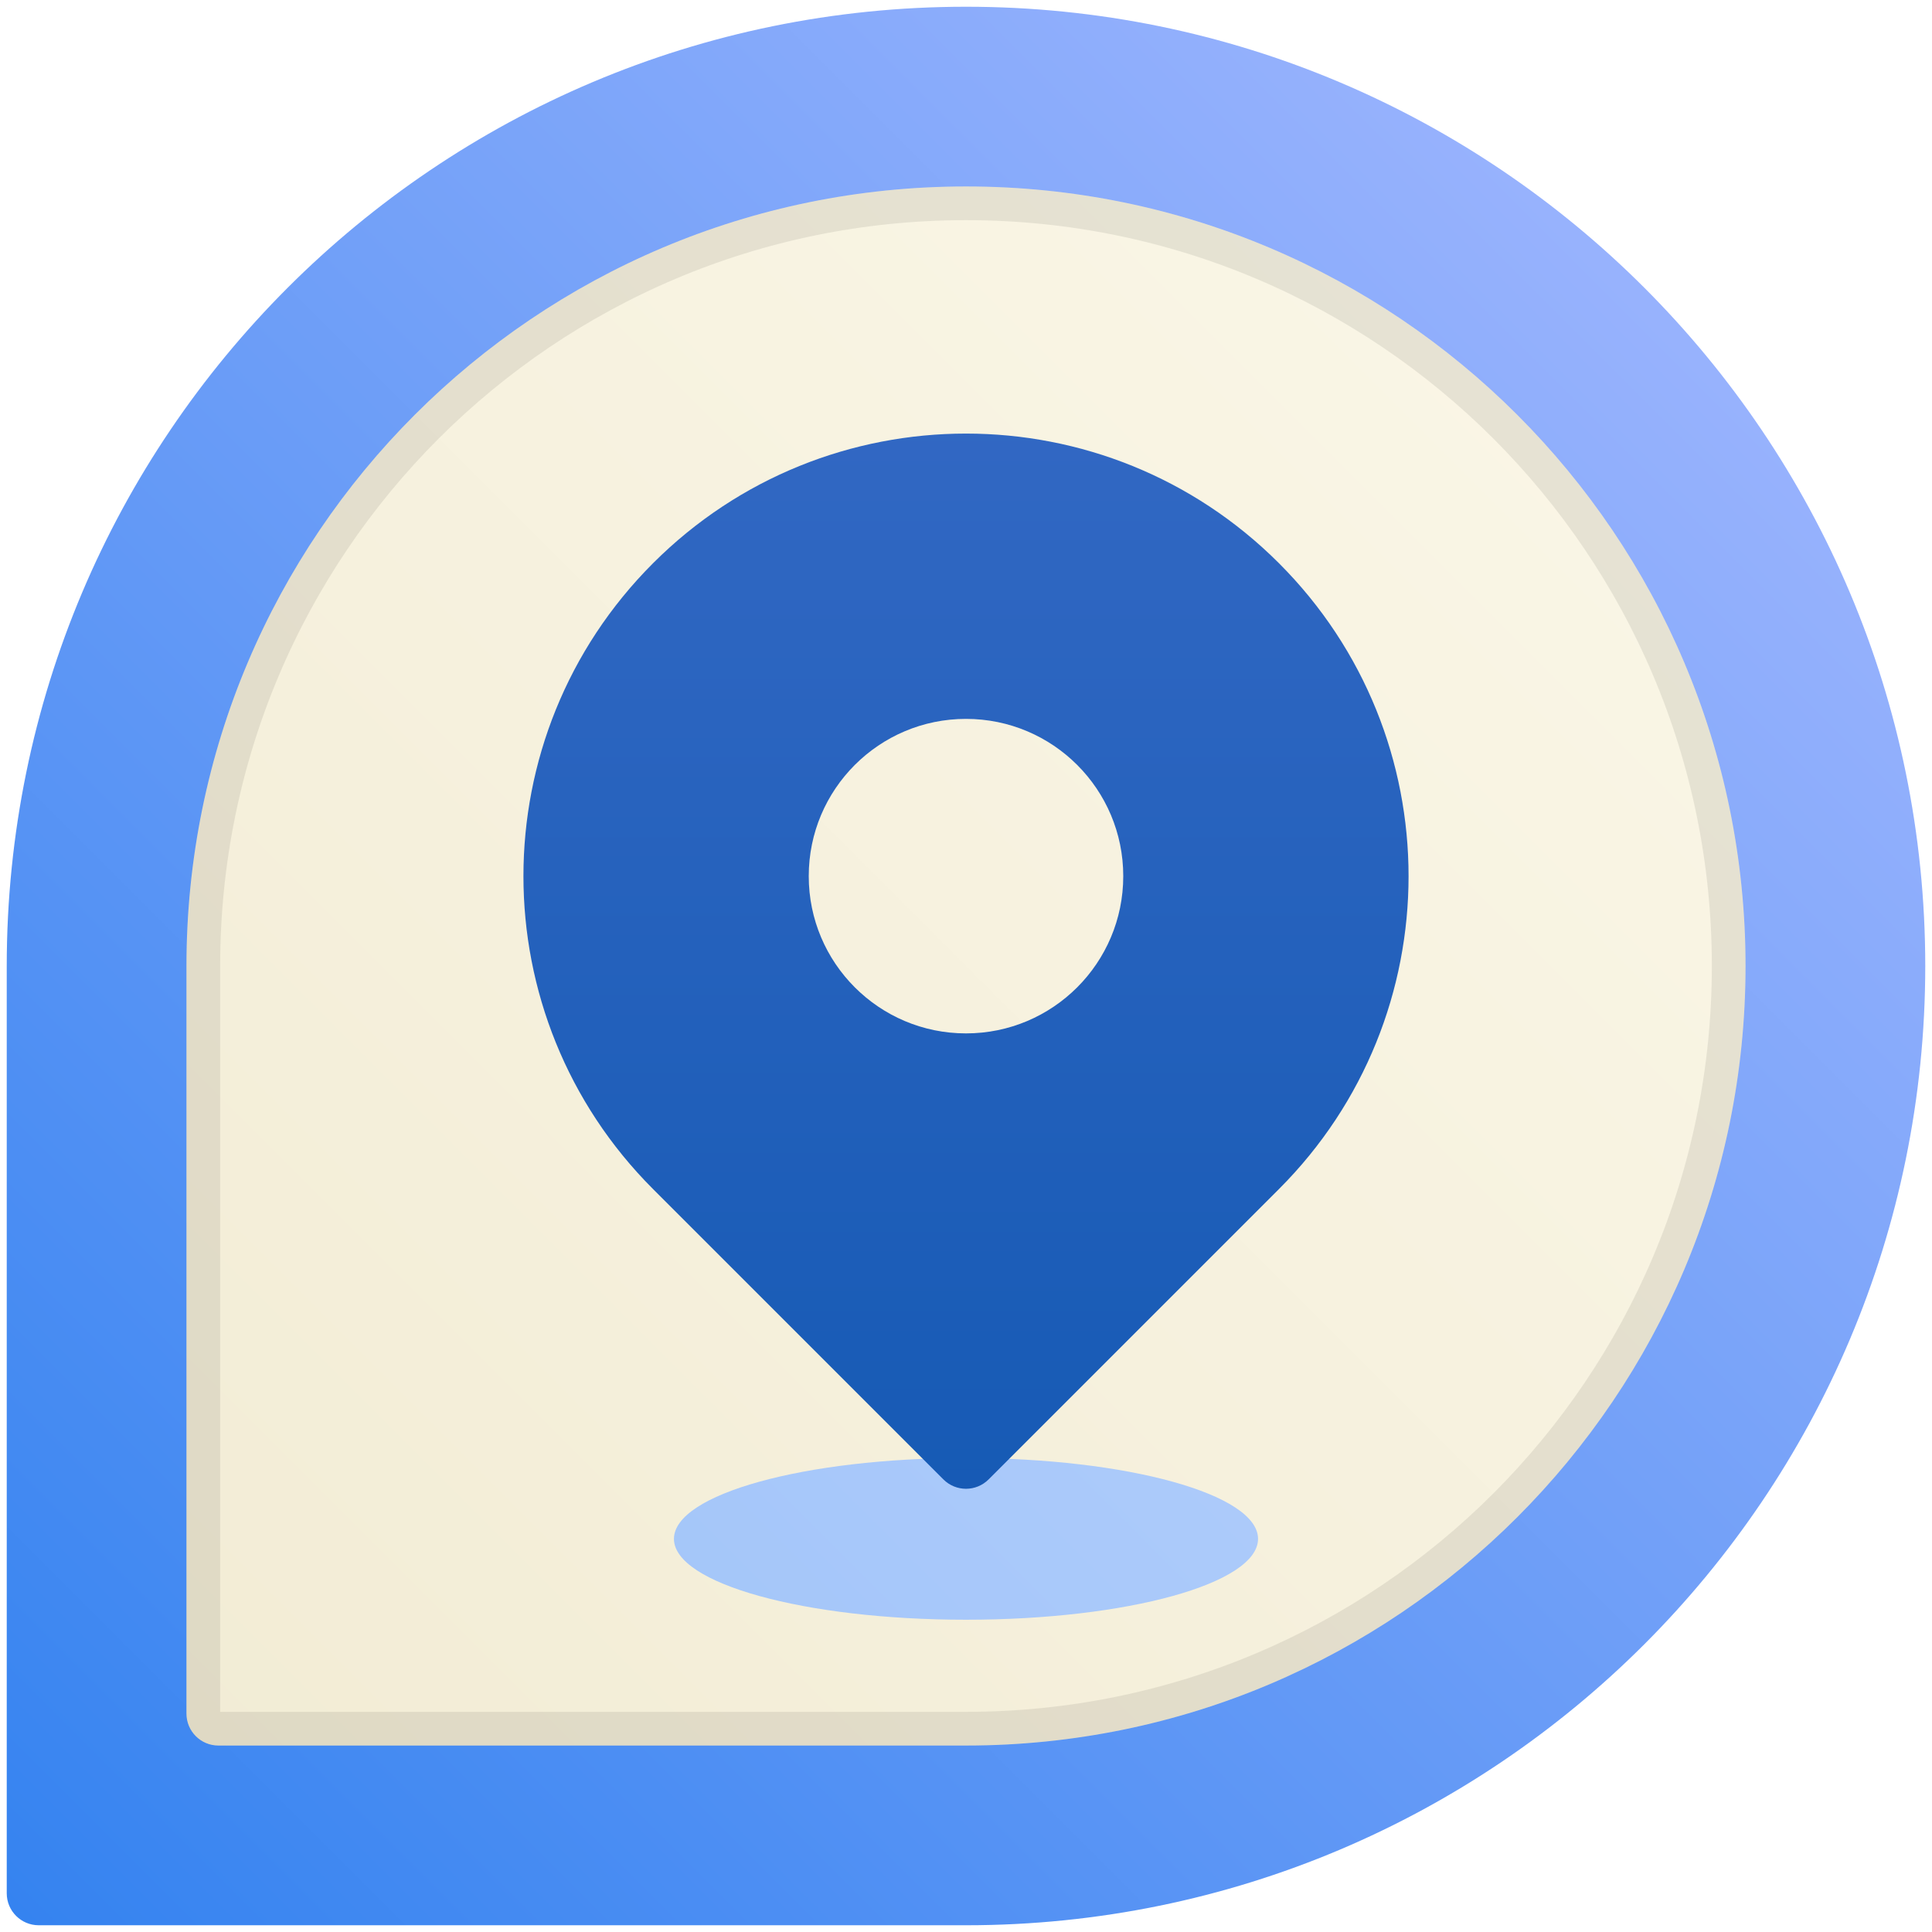
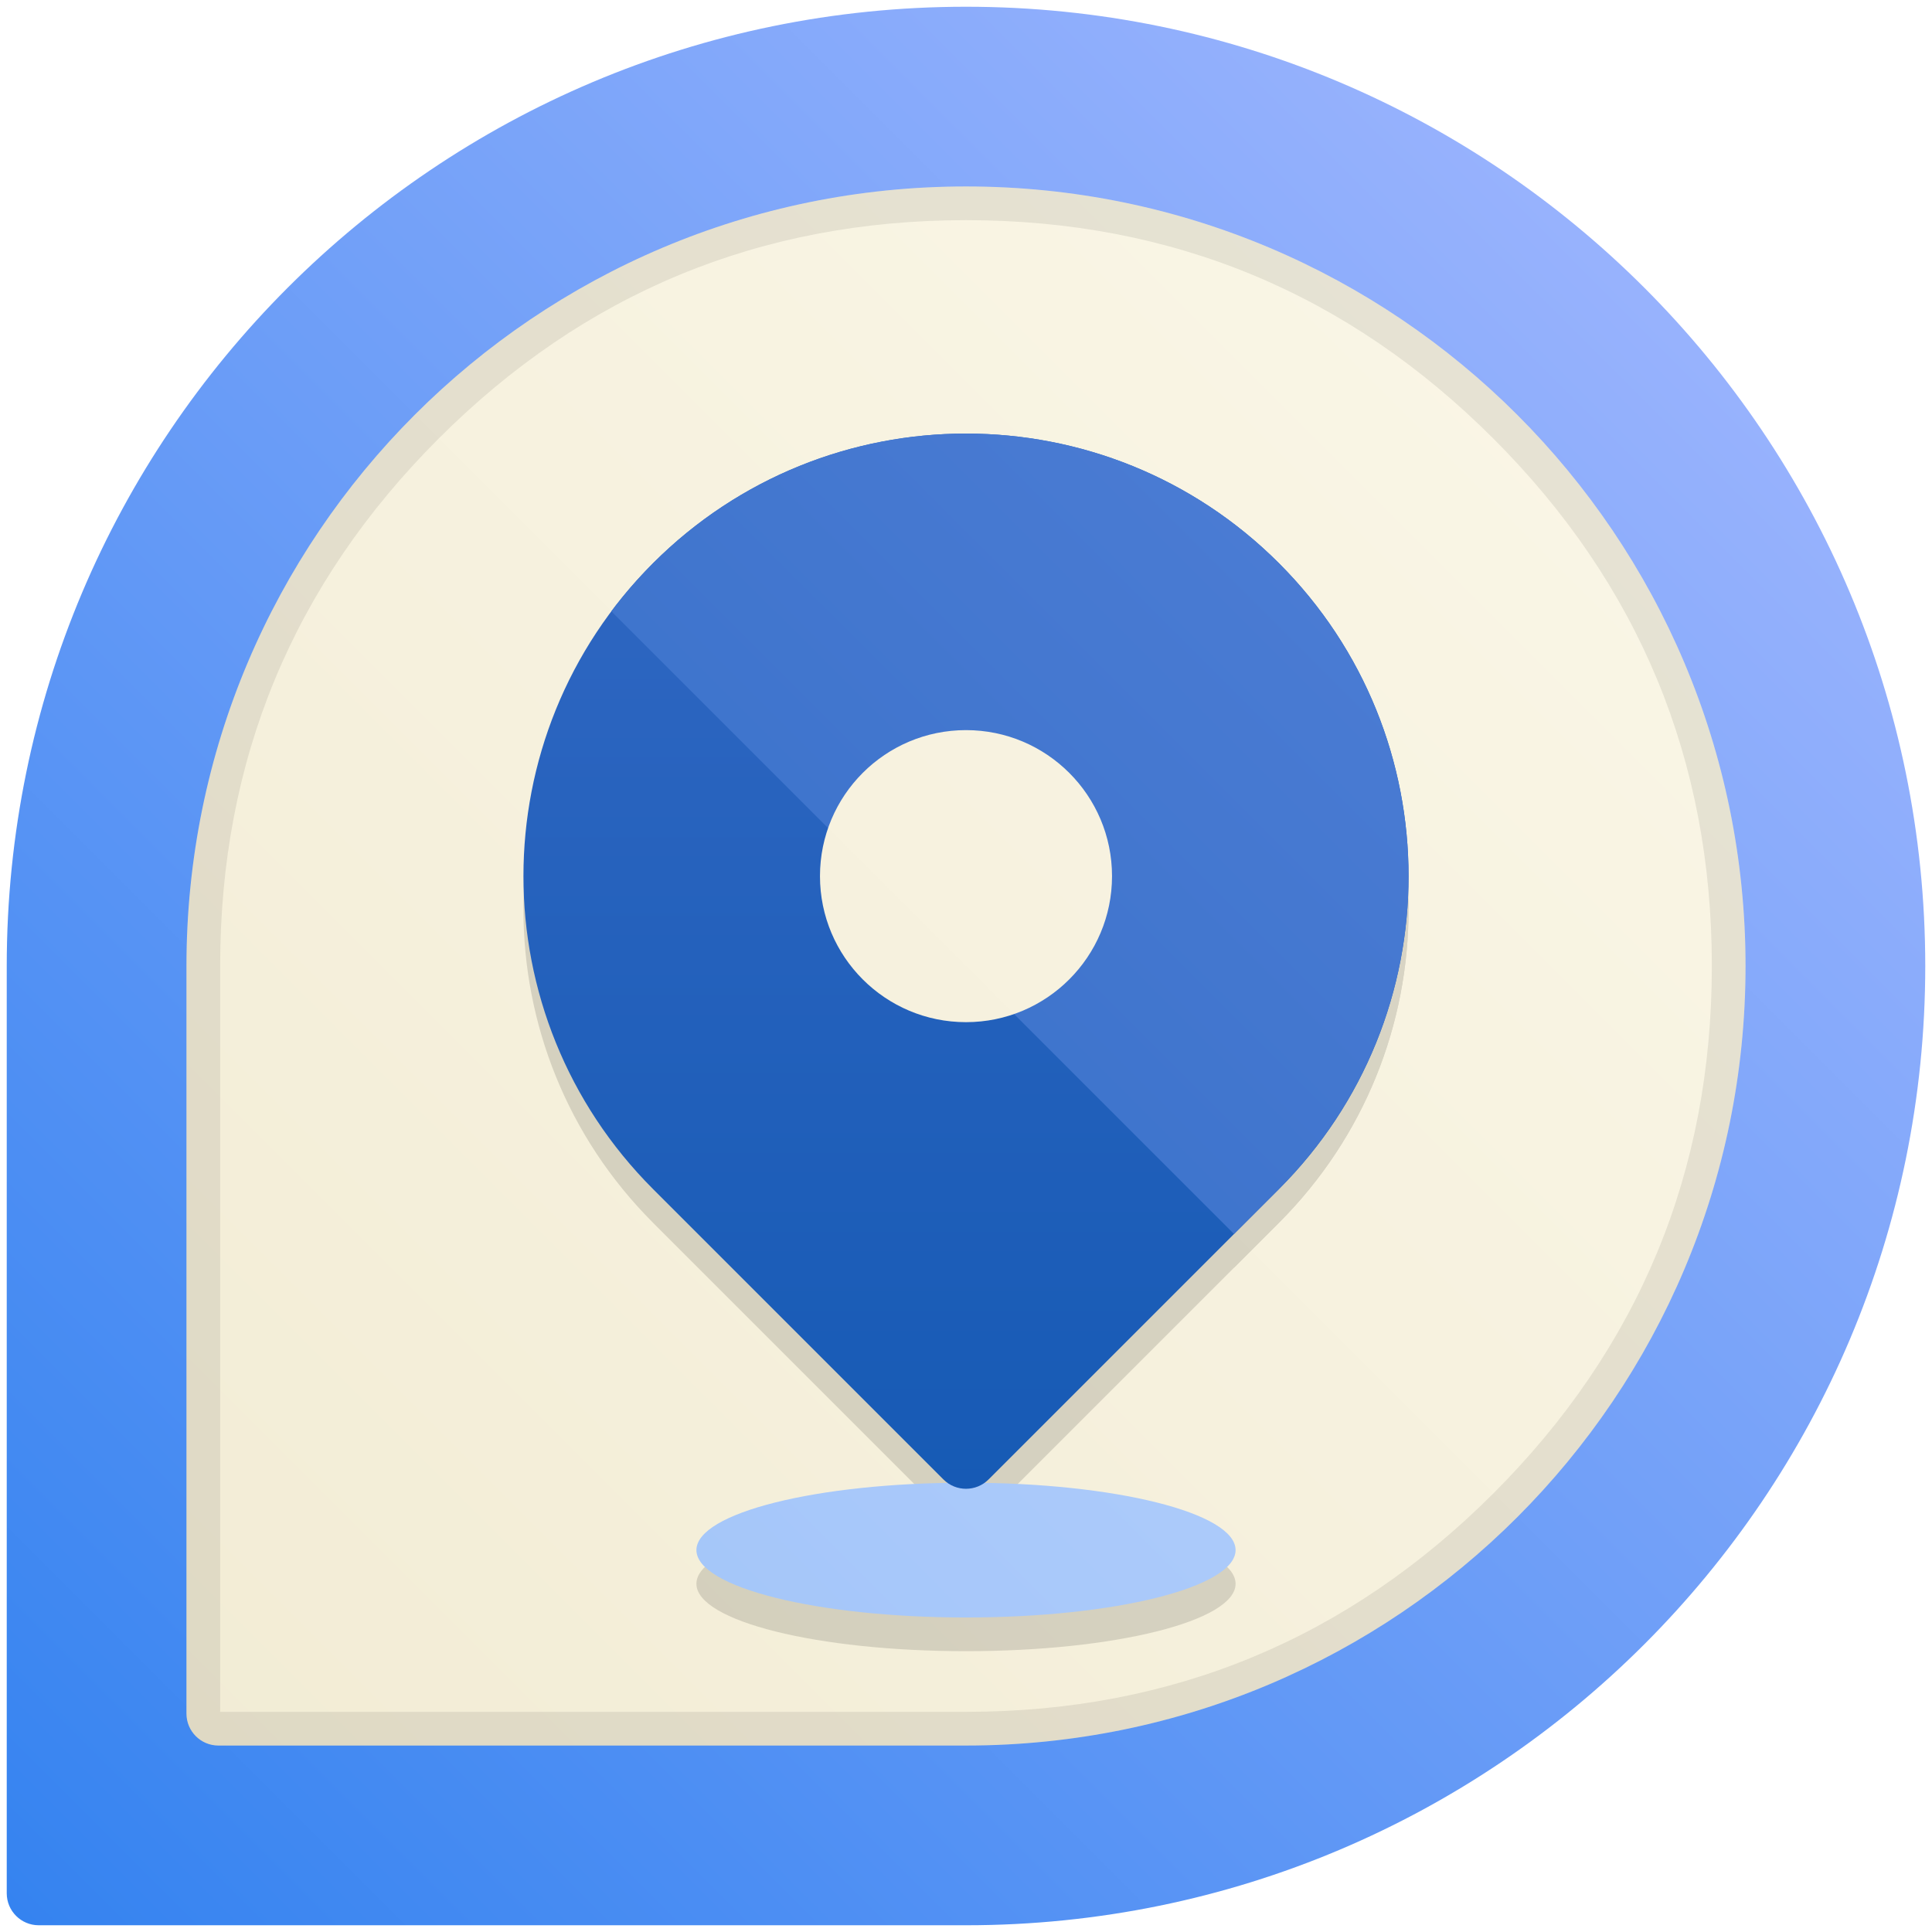
<svg xmlns="http://www.w3.org/2000/svg" width="86" height="86" viewBox="0 0 86 86">
  <defs>
-     <linearGradient id="gF" gradientUnits="userSpaceOnUse" x1="0.717" y1="85.283" x2="85.283" y2="0.717">
+     <linearGradient id="gF" x1="0.717" y1="85.283" x2="85.283" y2="0.717" gradientUnits="userSpaceOnUse">
      <stop offset="0" stop-color="#3583F0" />
      <stop offset="1" stop-color="#A8BAFF" />
    </linearGradient>
-     <linearGradient id="gD" gradientUnits="userSpaceOnUse" x1="0.717" y1="85.283" x2="85.283" y2="0.717">
+     <linearGradient id="gH" x1="0.717" y1="85.283" x2="85.283" y2="0.717" gradientUnits="userSpaceOnUse">
+       <stop offset="0" stop-color="#2263BD" />
+       <stop offset="1" stop-color="#5C86DD" />
+     </linearGradient>
+     <linearGradient id="gT" x1="0.717" y1="85.283" x2="85.283" y2="0.717" gradientUnits="userSpaceOnUse">
+       <stop offset="0" stop-color="#99C0F8" />
+       <stop offset="1" stop-color="#C5D8FD" />
+     </linearGradient>
+     <linearGradient id="gC" x1="0.717" y1="85.283" x2="85.283" y2="0.717" gradientUnits="userSpaceOnUse">
+       <stop offset="0" stop-color="#F1EBD3" />
+       <stop offset="1" stop-color="#FCF8EA" />
+     </linearGradient>
+     <linearGradient id="gD_0" x1="-39.455" y1="100.266" x2="45.111" y2="15.7" gradientTransform="matrix(0.707107 -0.707107 0.707107 0.707107 0 0)" gradientUnits="userSpaceOnUse">
      <stop offset="0" stop-color="#0451AB" />
      <stop offset="1" stop-color="#4873CF" />
    </linearGradient>
-     <linearGradient id="gE" gradientUnits="userSpaceOnUse" x1="0.717" y1="85.283" x2="85.283" y2="0.717">
-       <stop offset="0" stop-color="#003C85" />
-       <stop offset="1" stop-color="#3258AC" />
-     </linearGradient>
-     <linearGradient id="gL" gradientUnits="userSpaceOnUse" x1="0.717" y1="85.283" x2="85.283" y2="0.717">
-       <stop offset="0" stop-color="#3573CA" />
-       <stop offset="1" stop-color="#6E96E8" />
-     </linearGradient>
-     <linearGradient id="gT" gradientUnits="userSpaceOnUse" x1="0.717" y1="85.283" x2="85.283" y2="0.717">
-       <stop offset="0" stop-color="#99C0F8" />
-       <stop offset="1" stop-color="#C5D8FD" />
-     </linearGradient>
-     <linearGradient id="gC" gradientUnits="userSpaceOnUse" x1="0.717" y1="85.283" x2="85.283" y2="0.717">
-       <stop offset="0" stop-color="#F1EBD3" />
-       <stop offset="1" stop-color="#FCF8EA" />
-     </linearGradient>
-     <radialGradient id="gR" gradientUnits="userSpaceOnUse" cx="40" cy="40" r="24">
-       <stop offset="0" stop-color="#6E96E8" />
-       <stop offset="1" stop-color="#0451AB" />
-     </radialGradient>
  </defs>
-   <path d="M43.000,0.300 H43.000 A42.700,42.700 0 0 1 85.700,43.000 V43.000 A42.700,42.700 0 0 1 43.000,85.700 H1.723 A1.423,1.423 0 0 1 0.300,84.277 V43.000 A42.700,42.700 0 0 1 43.000,0.300 Z" fill="url(#gF)" />
-   <path d="M43.000,8.300 H43.000 A34.700,34.700 0 0 1 77.700,43.000 V43.000 A34.700,34.700 0 0 1 43.000,77.700 H9.723 A1.423,1.423 0 0 1 8.300,76.277 V43.000 A34.700,34.700 0 0 1 43.000,8.300 Z" fill="url(#gC)" />
-   <clipPath id="face">
-     <path d="M43.000,8.300 H43.000 A34.700,34.700 0 0 1 77.700,43.000 V43.000 A34.700,34.700 0 0 1 43.000,77.700 H9.723 A1.423,1.423 0 0 1 8.300,76.277 V43.000 A34.700,34.700 0 0 1 43.000,8.300 Z" />
-   </clipPath>
-   <path d="M43.000,8.300 H43.000 A34.700,34.700 0 0 1 77.700,43.000 V43.000 A34.700,34.700 0 0 1 43.000,77.700 H9.723 A1.423,1.423 0 0 1 8.300,76.277 V43.000 A34.700,34.700 0 0 1 43.000,8.300 Z" fill="none" stroke="#000000" stroke-opacity="0.08" stroke-width="3" clip-path="url(#face)" />
-   <ellipse cx="43" cy="68.5" rx="13" ry="3.6" fill="url(#gT)" />
-   <path d="M43.000,23.300 H43.000 A19.700,19.700 0 0 1 62.700,43.000 V43.000 A19.700,19.700 0 0 1 43.000,62.700 H24.723 A1.423,1.423 0 0 1 23.300,61.277 V43.000 A19.700,19.700 0 0 1 43.000,23.300 Z" transform="translate(0 -4) rotate(-45 43 43)" fill="url(#gD)" />
-   <circle cx="43" cy="39" r="7" fill="url(#gC)" />
+   <path fill="url(#gF)" d="M43,0.3 L43,0.3 A42.7 42.7 0 0 1 85.7,43 L85.7,43 A42.7 42.7 0 0 1 43,85.7 L1.723,85.7 A1.423 1.423 0 0 1 0.3,84.277 L0.3,43 A42.7 42.7 0 0 1 43,0.3 Z" />
+   <path fill="url(#gC)" d="M43,8.3 L43,8.3 A34.7 34.7 0 0 1 77.7,43 L77.7,43 A34.7 34.7 0 0 1 43,77.7 L9.723,77.7 A1.423 1.423 0 0 1 8.3,76.277 L8.3,43 A34.7 34.7 0 0 1 43,8.3 Z" />
+   <path fill="#000000" opacity="0.08" d="M43,8.3 C62.164,8.3 77.7,23.836 77.7,43 C77.7,62.164 62.164,77.7 43,77.7 L9.723,77.7 C8.937,77.7 8.3,77.063 8.3,76.277 L8.3,43 C8.3,23.836 23.836,8.3 43,8.3 Z M43,9.8 Q29.248,9.8 19.524,19.524 Q9.8,29.248 9.8,43 L9.8,76.2 L43,76.2 Q56.752,76.2 66.476,66.476 Q76.2,56.752 76.2,43 Q76.2,29.248 66.476,19.524 Q56.752,9.8 43,9.8 Z" />
+   <g opacity="0.13">
+     <path fill="#000000" d="M55,70.5 C55,72.157 49.627,73.5 43,73.5 C36.373,73.5 31,72.157 31,70.5 C31,68.843 36.373,67.5 43,67.5 C49.627,67.5 55,68.843 55,70.5 Z" />
+     <path fill="#000000" d="M29.07,26.57 L29.07,26.57 C36.763,18.877 49.237,18.877 56.93,26.57 L56.93,26.57 C64.623,34.263 64.623,46.737 56.93,54.43 L44.006,67.354 C43.45,67.91 42.549,67.91 41.994,67.354 L29.07,54.43 C21.377,46.737 21.377,34.263 29.07,26.57 Z" />
+     <path fill="#000000" d="M29.07,26.57 C36.763,18.877 49.237,18.877 56.93,26.57 C64.623,34.263 64.623,46.737 56.93,54.43 L54.93,56.43 L27.212,28.712 C27.772,27.965 28.391,27.249 29.07,26.57 Z" />
+   </g>
+   <path fill="url(#gT)" d="M55,69 A12 3 0 1 1 31,69 A12 3 0 1 1 55,69 Z" />
+   <path fill="url(#gD_0)" d="M29.07,25.07 L29.07,25.07 C36.763,17.377 49.237,17.377 56.93,25.07 L56.93,25.07 C64.623,32.763 64.623,45.237 56.93,52.93 L44.006,65.854 C43.45,66.41 42.549,66.41 41.994,65.854 L29.07,52.93 C21.377,45.237 21.377,32.763 29.07,25.07 Z" />
+   <path fill="url(#gH)" d="M29.07,25.07 C36.763,17.377 49.237,17.377 56.93,25.07 C64.623,32.763 64.623,45.237 56.93,52.93 L54.93,54.93 L27.212,27.212 C27.772,26.465 28.391,25.749 29.07,25.07 Z" />
+   <path fill="url(#gC)" d="M49.5,39 A6.5 6.5 0 1 1 36.5,39 A6.5 6.5 0 1 1 49.5,39 Z" />
</svg>
